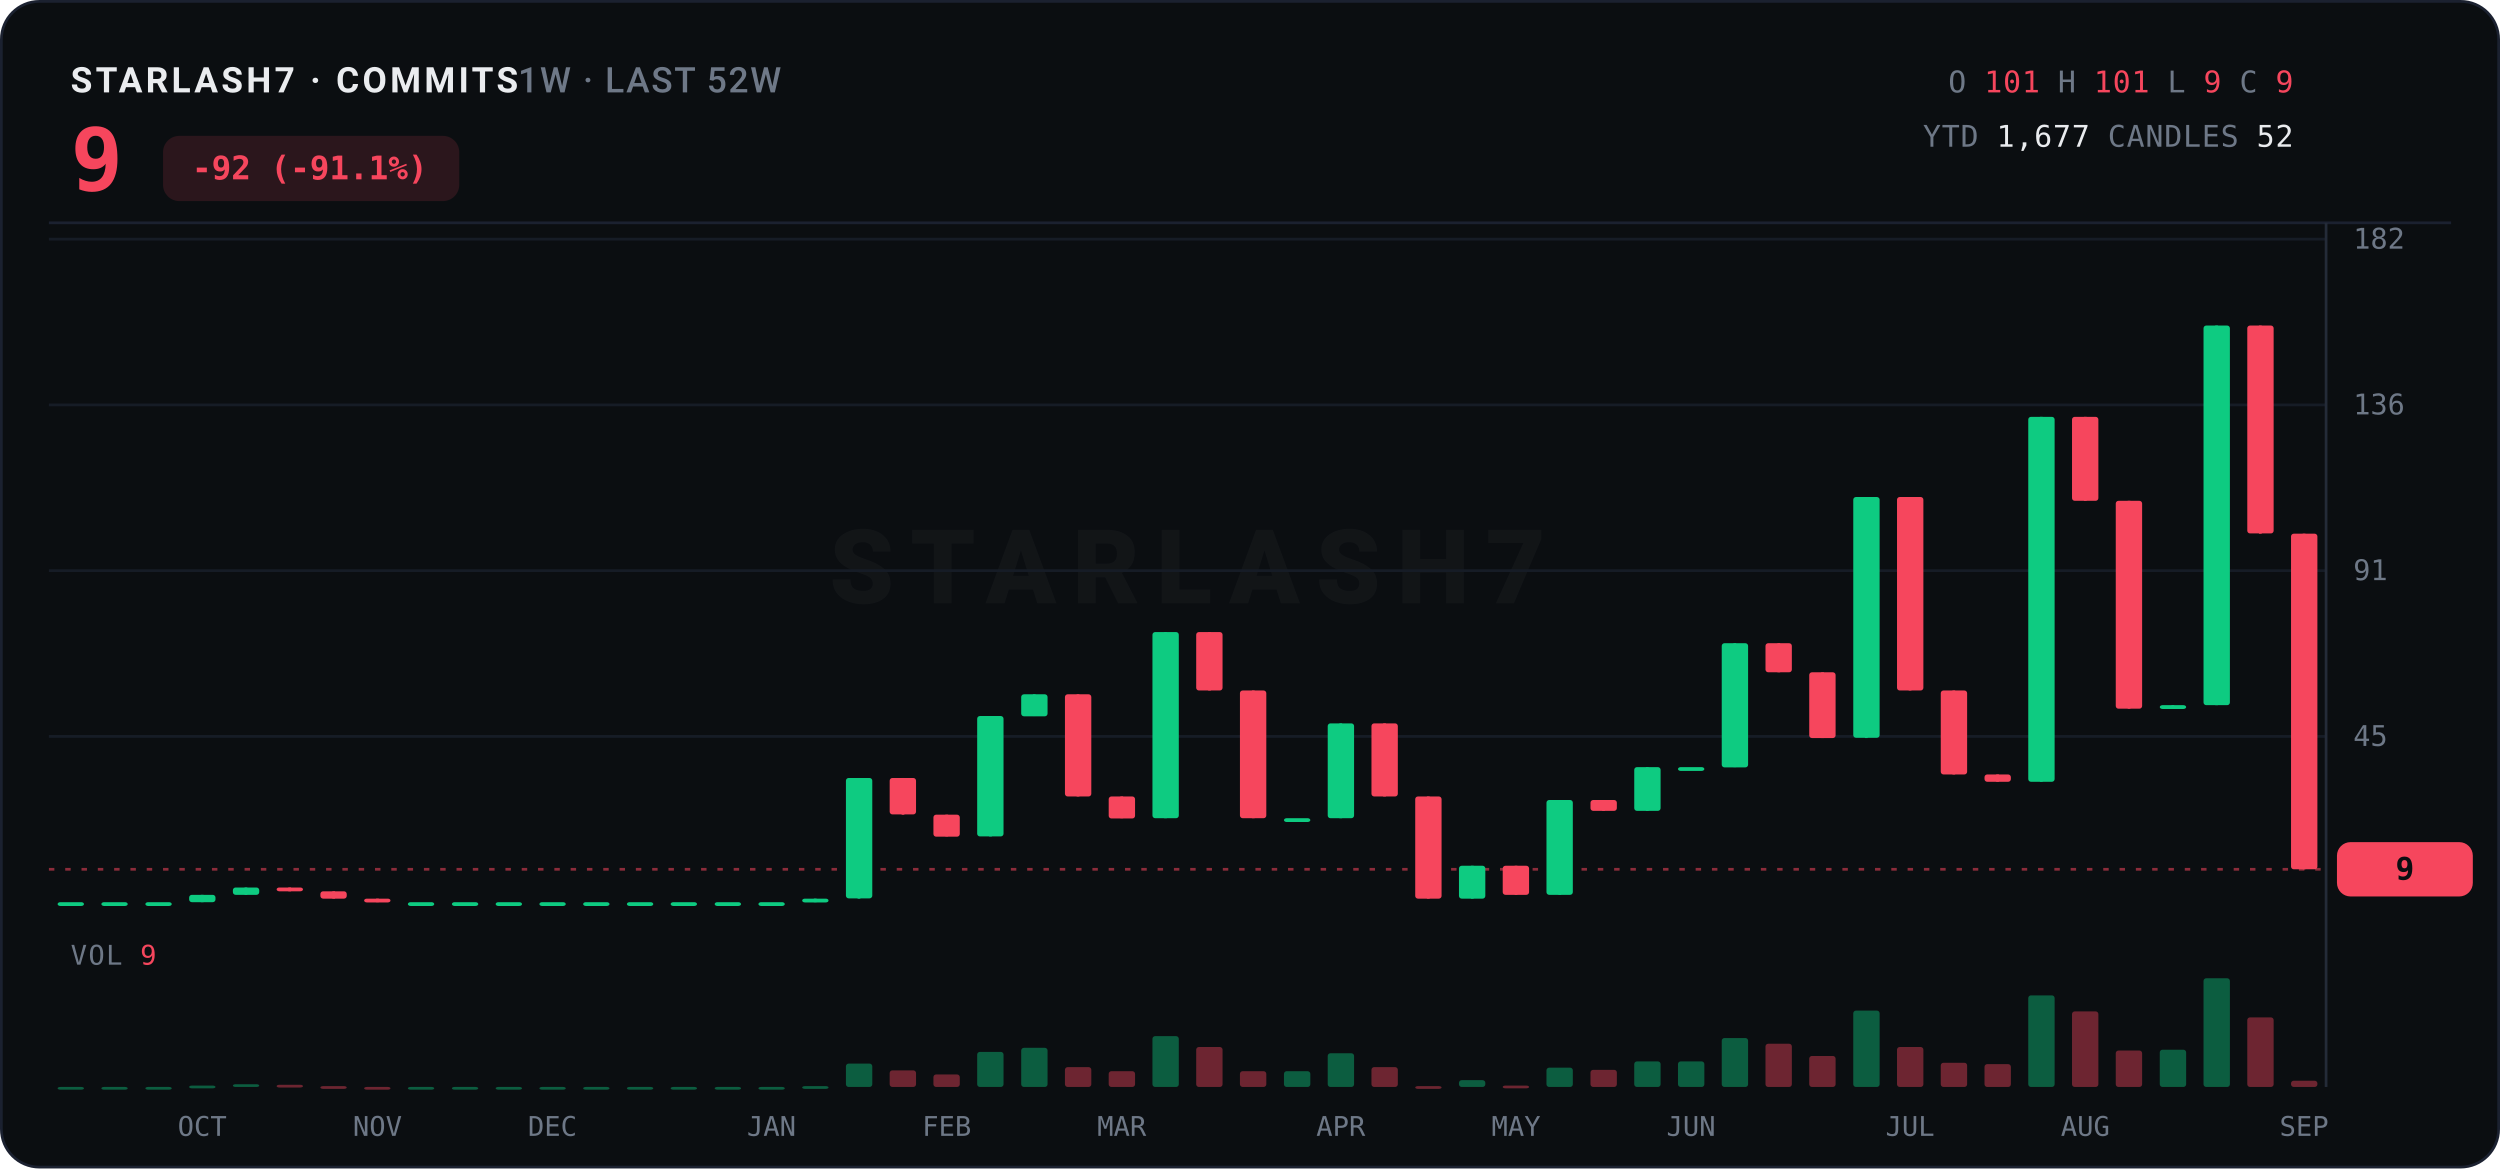
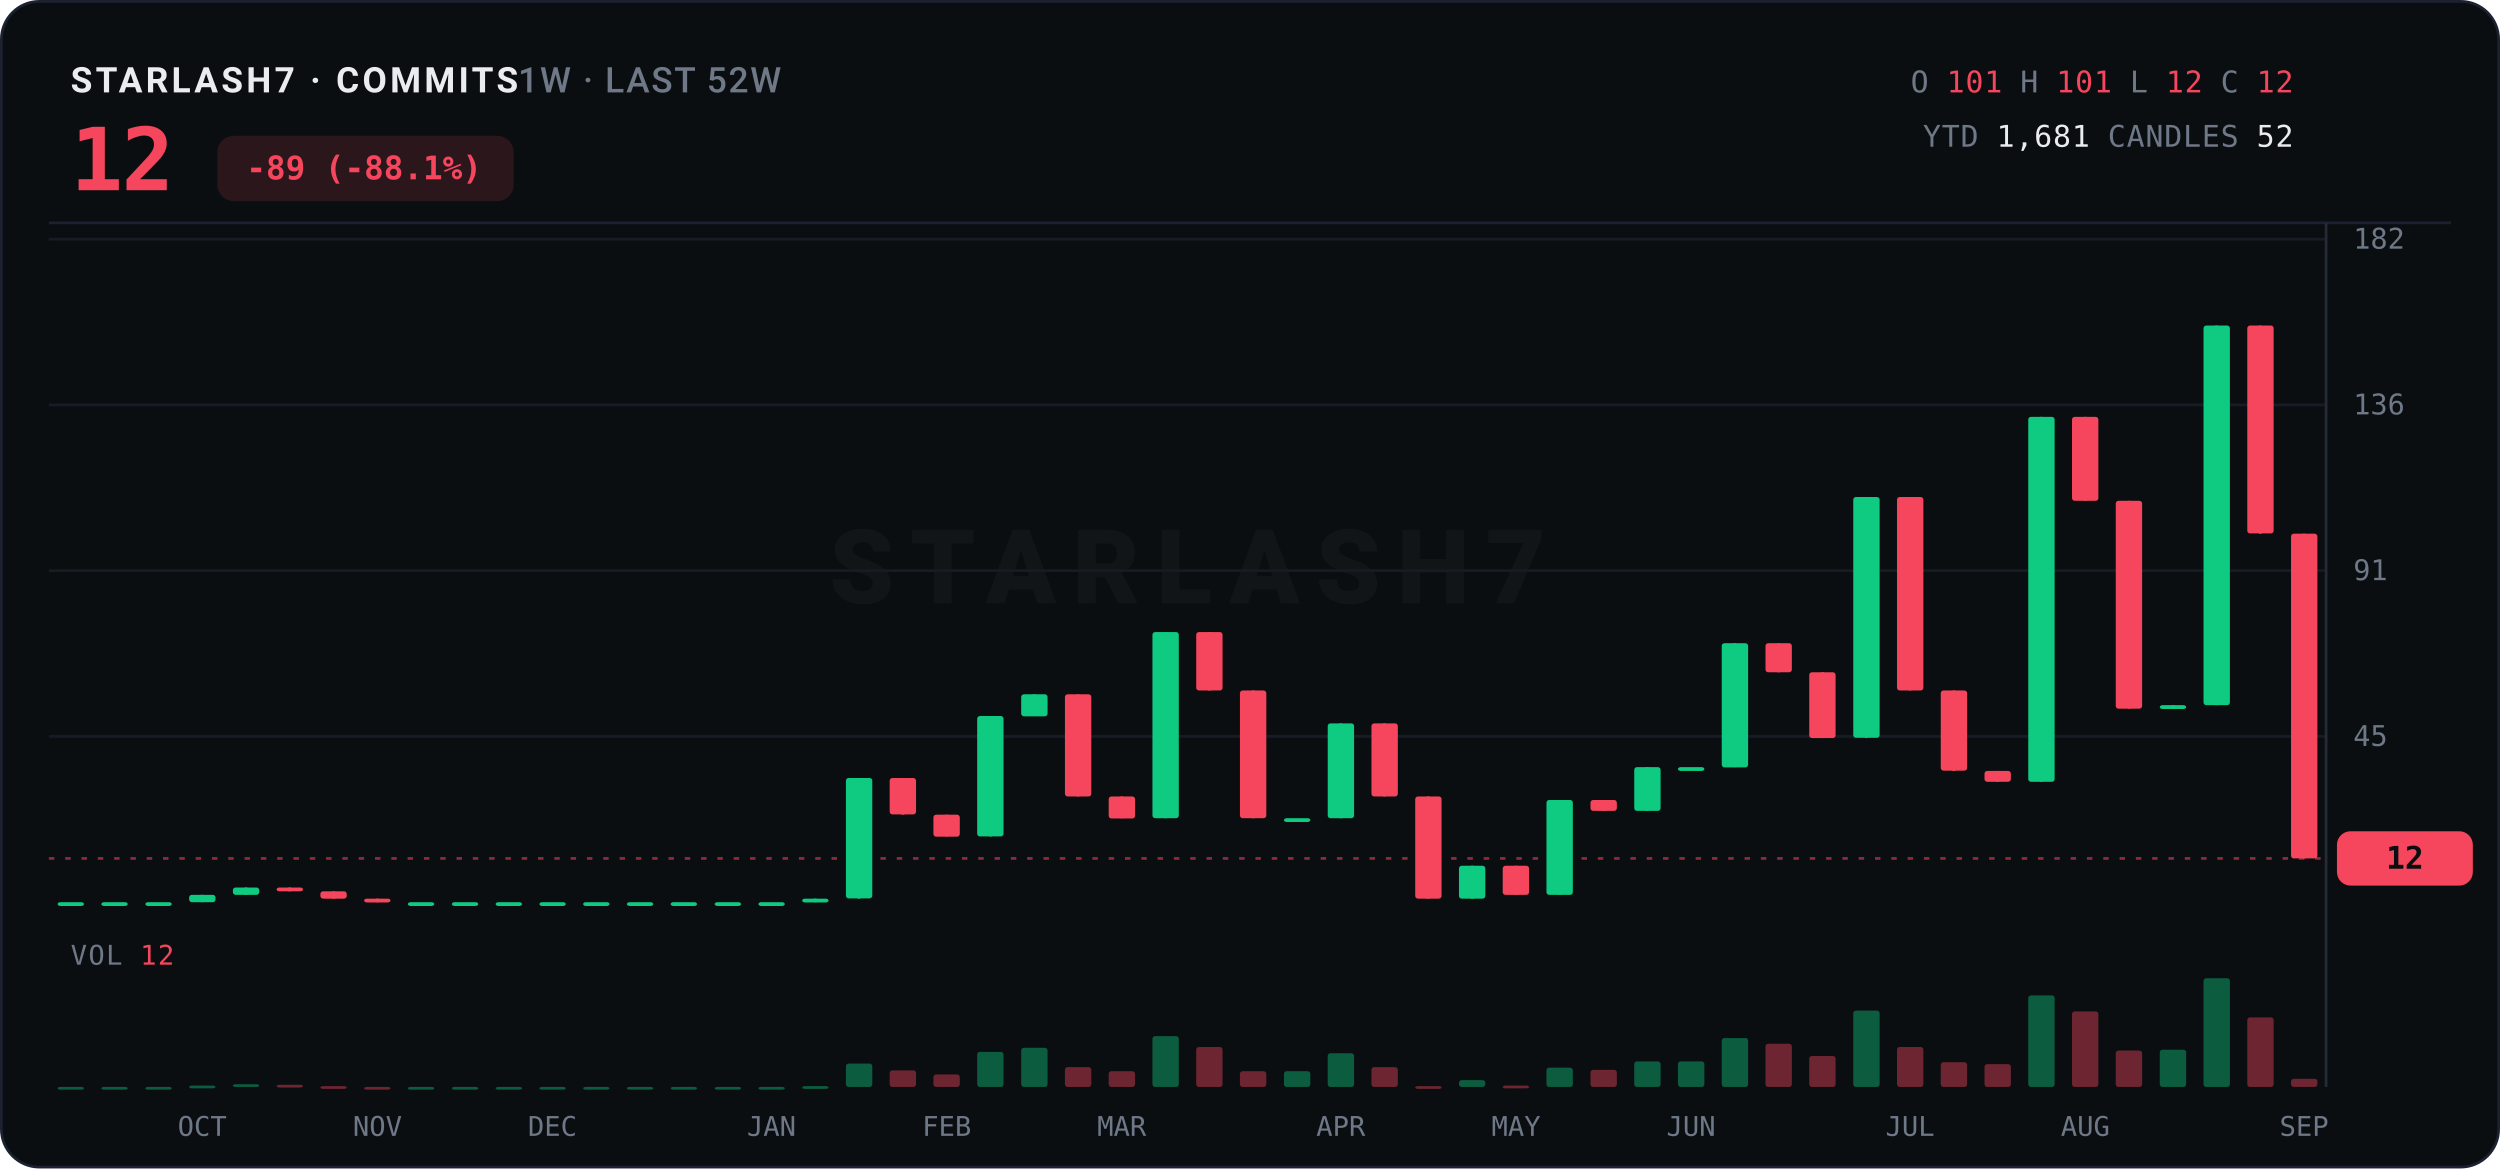
<svg xmlns="http://www.w3.org/2000/svg" width="920" height="430" viewBox="0 0 920 430">
  <rect x="0.5" y="0.5" width="919" height="429" rx="14" fill="#0B0E11" stroke="#1B2130" />
  <text x="26" y="34" font-family="ui-sans-serif,system-ui,-apple-system,'Segoe UI',Roboto,sans-serif" font-size="13" font-weight="700" letter-spacing="1.2" fill="#EAECEF">STARLASH7 · COMMITS<tspan fill="#6E7887" font-weight="500" letter-spacing="0.6">  1W · LAST 52W</tspan>
  </text>
-   <text x="26" y="70" font-family="ui-monospace,'SF Mono',SFMono-Regular,Menlo,Consolas,monospace" font-size="32" font-weight="800" fill="#F6465D" letter-spacing="-0.5">9</text>
-   <rect x="60" y="50" width="109" height="24" rx="6" fill="#F6465D" opacity="0.14" />
-   <text x="114" y="66" text-anchor="middle" font-family="ui-monospace,'SF Mono',SFMono-Regular,Menlo,Consolas,monospace" font-size="12" font-weight="700" fill="#F6465D">-92 (-91.1%)</text>
+   <text x="26" y="70" font-family="ui-monospace,'SF Mono',SFMono-Regular,Menlo,Consolas,monospace" font-size="32" font-weight="800" fill="#F6465D" letter-spacing="-0.5">12</text>
+   <rect x="80" y="50" width="109" height="24" rx="6" fill="#F6465D" opacity="0.14" />
+   <text x="134" y="66" text-anchor="middle" font-family="ui-monospace,'SF Mono',SFMono-Regular,Menlo,Consolas,monospace" font-size="12" font-weight="700" fill="#F6465D">-89 (-88.1%)</text>
  <text x="844" y="34" text-anchor="end" font-family="ui-monospace,'SF Mono',SFMono-Regular,Menlo,Consolas,monospace" font-size="11" letter-spacing="0.3">
    <tspan fill="#6E7887">O</tspan>
    <tspan fill="#F6465D">101</tspan>
    <tspan fill="#6E7887">H</tspan>
    <tspan fill="#F6465D">101</tspan>
    <tspan fill="#6E7887">L</tspan>
-     <tspan fill="#F6465D">9</tspan>
+     <tspan fill="#F6465D">12</tspan>
    <tspan fill="#6E7887">C</tspan>
-     <tspan fill="#F6465D">9</tspan>
+     <tspan fill="#F6465D">12</tspan>
  </text>
  <text x="844" y="54" text-anchor="end" font-family="ui-monospace,'SF Mono',SFMono-Regular,Menlo,Consolas,monospace" font-size="11" letter-spacing="0.3">
    <tspan fill="#6E7887">YTD</tspan>
-     <tspan fill="#EAECEF">1,677</tspan>
+     <tspan fill="#EAECEF">1,681</tspan>
    <tspan fill="#6E7887">CANDLES</tspan>
    <tspan fill="#EAECEF">52</tspan>
  </text>
  <line x1="18" y1="82" x2="902" y2="82" stroke="#1B2130" stroke-width="1" />
  <text x="437.0" y="222.0" text-anchor="middle" font-family="ui-sans-serif,system-ui,-apple-system,'Segoe UI',Roboto,sans-serif" font-size="38" font-weight="800" letter-spacing="6" fill="#EAECEF" opacity="0.035">STARLASH7</text>
  <line x1="18" y1="271.0" x2="856" y2="271.0" stroke="#161C26" stroke-width="1" />
  <text x="866" y="274.5" font-family="ui-monospace,'SF Mono',SFMono-Regular,Menlo,Consolas,monospace" font-size="10.5" fill="#6E7887">45</text>
  <line x1="18" y1="210.0" x2="856" y2="210.0" stroke="#161C26" stroke-width="1" />
  <text x="866" y="213.5" font-family="ui-monospace,'SF Mono',SFMono-Regular,Menlo,Consolas,monospace" font-size="10.5" fill="#6E7887">91</text>
  <line x1="18" y1="149.0" x2="856" y2="149.0" stroke="#161C26" stroke-width="1" />
  <text x="866" y="152.5" font-family="ui-monospace,'SF Mono',SFMono-Regular,Menlo,Consolas,monospace" font-size="10.5" fill="#6E7887">136</text>
  <line x1="18" y1="88.0" x2="856" y2="88.0" stroke="#161C26" stroke-width="1" />
  <text x="866" y="91.5" font-family="ui-monospace,'SF Mono',SFMono-Regular,Menlo,Consolas,monospace" font-size="10.5" fill="#6E7887">182</text>
  <line x1="856" y1="82" x2="856" y2="400" stroke="#242B38" stroke-width="1" />
-   <line x1="18" y1="319.9" x2="856" y2="319.9" stroke="#F6465D" stroke-width="1" stroke-dasharray="2 4" opacity="0.55" />
-   <rect x="860" y="309.9" width="50" height="20" rx="5" fill="#F6465D" />
-   <text x="885.0" y="323.7" text-anchor="middle" font-family="ui-monospace,'SF Mono',SFMono-Regular,Menlo,Consolas,monospace" font-size="11.5" font-weight="800" fill="#0B0E11">9</text>
+   <line x1="18" y1="315.9" x2="856" y2="315.9" stroke="#F6465D" stroke-width="1" stroke-dasharray="2 4" opacity="0.55" />
+   <rect x="860" y="305.9" width="50" height="20" rx="5" fill="#F6465D" />
+   <text x="885.0" y="319.7" text-anchor="middle" font-family="ui-monospace,'SF Mono',SFMono-Regular,Menlo,Consolas,monospace" font-size="11.5" font-weight="800" fill="#0B0E11">12</text>
  <line x1="26.1" y1="332.0" x2="26.1" y2="332.0" stroke="#0ECB81" stroke-width="1" />
  <rect x="21.2" y="332.0" width="9.7" height="1.4" rx="1" fill="#0ECB81" />
  <line x1="42.2" y1="332.0" x2="42.2" y2="332.0" stroke="#0ECB81" stroke-width="1" />
  <rect x="37.3" y="332.0" width="9.7" height="1.4" rx="1" fill="#0ECB81" />
  <line x1="58.3" y1="332.0" x2="58.3" y2="332.0" stroke="#0ECB81" stroke-width="1" />
  <rect x="53.5" y="332.0" width="9.7" height="1.4" rx="1" fill="#0ECB81" />
  <line x1="74.4" y1="329.3" x2="74.4" y2="332.0" stroke="#0ECB81" stroke-width="1" />
  <rect x="69.6" y="329.3" width="9.7" height="2.7" rx="1" fill="#0ECB81" />
  <line x1="90.5" y1="326.6" x2="90.5" y2="329.3" stroke="#0ECB81" stroke-width="1" />
  <rect x="85.7" y="326.6" width="9.7" height="2.7" rx="1" fill="#0ECB81" />
  <line x1="106.6" y1="326.6" x2="106.6" y2="328.0" stroke="#F6465D" stroke-width="1" />
  <rect x="101.8" y="326.6" width="9.7" height="1.4" rx="1" fill="#F6465D" />
  <line x1="122.8" y1="328.0" x2="122.8" y2="330.7" stroke="#F6465D" stroke-width="1" />
  <rect x="117.9" y="328.0" width="9.7" height="2.7" rx="1" fill="#F6465D" />
  <line x1="138.9" y1="330.7" x2="138.9" y2="332.0" stroke="#F6465D" stroke-width="1" />
  <rect x="134.0" y="330.7" width="9.7" height="1.4" rx="1" fill="#F6465D" />
  <line x1="155.0" y1="332.0" x2="155.0" y2="332.0" stroke="#0ECB81" stroke-width="1" />
  <rect x="150.1" y="332.0" width="9.7" height="1.4" rx="1" fill="#0ECB81" />
  <line x1="171.1" y1="332.0" x2="171.1" y2="332.0" stroke="#0ECB81" stroke-width="1" />
  <rect x="166.3" y="332.0" width="9.7" height="1.4" rx="1" fill="#0ECB81" />
  <line x1="187.2" y1="332.0" x2="187.2" y2="332.0" stroke="#0ECB81" stroke-width="1" />
  <rect x="182.4" y="332.0" width="9.7" height="1.4" rx="1" fill="#0ECB81" />
  <line x1="203.3" y1="332.0" x2="203.3" y2="332.0" stroke="#0ECB81" stroke-width="1" />
  <rect x="198.5" y="332.0" width="9.7" height="1.4" rx="1" fill="#0ECB81" />
  <line x1="219.4" y1="332.0" x2="219.4" y2="332.0" stroke="#0ECB81" stroke-width="1" />
  <rect x="214.6" y="332.0" width="9.7" height="1.4" rx="1" fill="#0ECB81" />
  <line x1="235.6" y1="332.0" x2="235.6" y2="332.0" stroke="#0ECB81" stroke-width="1" />
  <rect x="230.7" y="332.0" width="9.7" height="1.4" rx="1" fill="#0ECB81" />
  <line x1="251.7" y1="332.0" x2="251.7" y2="332.0" stroke="#0ECB81" stroke-width="1" />
  <rect x="246.8" y="332.0" width="9.7" height="1.4" rx="1" fill="#0ECB81" />
  <line x1="267.8" y1="332.0" x2="267.8" y2="332.0" stroke="#0ECB81" stroke-width="1" />
  <rect x="263.0" y="332.0" width="9.7" height="1.4" rx="1" fill="#0ECB81" />
  <line x1="283.9" y1="332.0" x2="283.9" y2="332.0" stroke="#0ECB81" stroke-width="1" />
  <rect x="279.1" y="332.0" width="9.7" height="1.4" rx="1" fill="#0ECB81" />
  <line x1="300.0" y1="330.7" x2="300.0" y2="332.0" stroke="#0ECB81" stroke-width="1" />
  <rect x="295.2" y="330.7" width="9.7" height="1.4" rx="1" fill="#0ECB81" />
  <line x1="316.1" y1="286.3" x2="316.1" y2="330.7" stroke="#0ECB81" stroke-width="1" />
  <rect x="311.3" y="286.3" width="9.7" height="44.3" rx="1" fill="#0ECB81" />
  <line x1="332.3" y1="286.3" x2="332.3" y2="299.8" stroke="#F6465D" stroke-width="1" />
  <rect x="327.4" y="286.3" width="9.7" height="13.4" rx="1" fill="#F6465D" />
  <line x1="348.4" y1="299.8" x2="348.4" y2="307.8" stroke="#F6465D" stroke-width="1" />
  <rect x="343.5" y="299.8" width="9.7" height="8.1" rx="1" fill="#F6465D" />
  <line x1="364.5" y1="263.5" x2="364.5" y2="307.8" stroke="#0ECB81" stroke-width="1" />
  <rect x="359.6" y="263.5" width="9.7" height="44.3" rx="1" fill="#0ECB81" />
  <line x1="380.6" y1="255.5" x2="380.6" y2="263.5" stroke="#0ECB81" stroke-width="1" />
  <rect x="375.8" y="255.5" width="9.7" height="8.1" rx="1" fill="#0ECB81" />
  <line x1="396.7" y1="255.5" x2="396.7" y2="293.1" stroke="#F6465D" stroke-width="1" />
  <rect x="391.9" y="255.5" width="9.7" height="37.6" rx="1" fill="#F6465D" />
  <line x1="412.8" y1="293.1" x2="412.8" y2="301.1" stroke="#F6465D" stroke-width="1" />
  <rect x="408.0" y="293.1" width="9.7" height="8.1" rx="1" fill="#F6465D" />
  <line x1="428.9" y1="232.6" x2="428.9" y2="301.1" stroke="#0ECB81" stroke-width="1" />
  <rect x="424.1" y="232.6" width="9.7" height="68.5" rx="1" fill="#0ECB81" />
  <line x1="445.1" y1="232.6" x2="445.1" y2="254.1" stroke="#F6465D" stroke-width="1" />
  <rect x="440.2" y="232.6" width="9.7" height="21.5" rx="1" fill="#F6465D" />
  <line x1="461.2" y1="254.1" x2="461.2" y2="301.1" stroke="#F6465D" stroke-width="1" />
  <rect x="456.3" y="254.1" width="9.7" height="47.0" rx="1" fill="#F6465D" />
  <line x1="477.3" y1="301.1" x2="477.3" y2="301.1" stroke="#0ECB81" stroke-width="1" />
  <rect x="472.5" y="301.1" width="9.7" height="1.4" rx="1" fill="#0ECB81" />
  <line x1="493.4" y1="266.2" x2="493.4" y2="301.1" stroke="#0ECB81" stroke-width="1" />
  <rect x="488.6" y="266.2" width="9.7" height="34.9" rx="1" fill="#0ECB81" />
  <line x1="509.5" y1="266.2" x2="509.5" y2="293.1" stroke="#F6465D" stroke-width="1" />
  <rect x="504.7" y="266.2" width="9.7" height="26.9" rx="1" fill="#F6465D" />
  <line x1="525.6" y1="293.1" x2="525.6" y2="330.7" stroke="#F6465D" stroke-width="1" />
  <rect x="520.8" y="293.1" width="9.7" height="37.6" rx="1" fill="#F6465D" />
  <line x1="541.8" y1="318.6" x2="541.8" y2="330.7" stroke="#0ECB81" stroke-width="1" />
  <rect x="536.9" y="318.6" width="9.7" height="12.1" rx="1" fill="#0ECB81" />
  <line x1="557.9" y1="318.6" x2="557.9" y2="329.3" stroke="#F6465D" stroke-width="1" />
  <rect x="553.0" y="318.6" width="9.7" height="10.7" rx="1" fill="#F6465D" />
  <line x1="574.0" y1="294.4" x2="574.0" y2="329.3" stroke="#0ECB81" stroke-width="1" />
  <rect x="569.1" y="294.4" width="9.7" height="34.9" rx="1" fill="#0ECB81" />
  <line x1="590.1" y1="294.4" x2="590.1" y2="298.4" stroke="#F6465D" stroke-width="1" />
  <rect x="585.3" y="294.4" width="9.7" height="4.0" rx="1" fill="#F6465D" />
  <line x1="606.2" y1="282.3" x2="606.2" y2="298.4" stroke="#0ECB81" stroke-width="1" />
  <rect x="601.4" y="282.3" width="9.7" height="16.1" rx="1" fill="#0ECB81" />
  <line x1="622.3" y1="282.3" x2="622.3" y2="282.3" stroke="#0ECB81" stroke-width="1" />
  <rect x="617.5" y="282.3" width="9.7" height="1.4" rx="1" fill="#0ECB81" />
  <line x1="638.4" y1="236.7" x2="638.4" y2="282.3" stroke="#0ECB81" stroke-width="1" />
  <rect x="633.6" y="236.7" width="9.7" height="45.7" rx="1" fill="#0ECB81" />
  <line x1="654.6" y1="236.7" x2="654.6" y2="247.4" stroke="#F6465D" stroke-width="1" />
  <rect x="649.7" y="236.7" width="9.7" height="10.7" rx="1" fill="#F6465D" />
  <line x1="670.7" y1="247.4" x2="670.7" y2="271.6" stroke="#F6465D" stroke-width="1" />
  <rect x="665.8" y="247.4" width="9.7" height="24.2" rx="1" fill="#F6465D" />
  <line x1="686.8" y1="182.9" x2="686.8" y2="271.6" stroke="#0ECB81" stroke-width="1" />
  <rect x="682.0" y="182.9" width="9.7" height="88.6" rx="1" fill="#0ECB81" />
  <line x1="702.9" y1="182.9" x2="702.9" y2="254.1" stroke="#F6465D" stroke-width="1" />
  <rect x="698.1" y="182.9" width="9.7" height="71.2" rx="1" fill="#F6465D" />
-   <line x1="719.0" y1="254.1" x2="719.0" y2="285.0" stroke="#F6465D" stroke-width="1" />
-   <rect x="714.2" y="254.1" width="9.7" height="30.9" rx="1" fill="#F6465D" />
-   <line x1="735.1" y1="285.0" x2="735.1" y2="287.7" stroke="#F6465D" stroke-width="1" />
-   <rect x="730.3" y="285.0" width="9.7" height="2.7" rx="1" fill="#F6465D" />
+   <line x1="719.0" y1="254.1" x2="719.0" y2="283.7" stroke="#F6465D" stroke-width="1" />
+   <rect x="714.2" y="254.1" width="9.7" height="29.5" rx="1" fill="#F6465D" />
+   <line x1="735.1" y1="283.7" x2="735.1" y2="287.7" stroke="#F6465D" stroke-width="1" />
+   <rect x="730.3" y="283.7" width="9.7" height="4.0" rx="1" fill="#F6465D" />
  <line x1="751.2" y1="153.4" x2="751.2" y2="287.7" stroke="#0ECB81" stroke-width="1" />
  <rect x="746.4" y="153.4" width="9.7" height="134.3" rx="1" fill="#0ECB81" />
  <line x1="767.4" y1="153.4" x2="767.4" y2="184.3" stroke="#F6465D" stroke-width="1" />
  <rect x="762.5" y="153.4" width="9.7" height="30.9" rx="1" fill="#F6465D" />
  <line x1="783.5" y1="184.3" x2="783.5" y2="260.8" stroke="#F6465D" stroke-width="1" />
  <rect x="778.6" y="184.3" width="9.7" height="76.5" rx="1" fill="#F6465D" />
  <line x1="799.6" y1="259.5" x2="799.6" y2="260.8" stroke="#0ECB81" stroke-width="1" />
  <rect x="794.8" y="259.5" width="9.7" height="1.4" rx="1" fill="#0ECB81" />
  <line x1="815.7" y1="119.8" x2="815.7" y2="259.5" stroke="#0ECB81" stroke-width="1" />
  <rect x="810.9" y="119.8" width="9.7" height="139.7" rx="1" fill="#0ECB81" />
  <line x1="831.8" y1="119.8" x2="831.8" y2="196.4" stroke="#F6465D" stroke-width="1" />
  <rect x="827.0" y="119.8" width="9.7" height="76.5" rx="1" fill="#F6465D" />
-   <line x1="847.9" y1="196.4" x2="847.9" y2="319.9" stroke="#F6465D" stroke-width="1" />
-   <rect x="843.1" y="196.4" width="9.7" height="123.5" rx="1" fill="#F6465D" />
-   <text x="26" y="355" font-family="ui-monospace,'SF Mono',SFMono-Regular,Menlo,Consolas,monospace" font-size="10" letter-spacing="0.5" fill="#6E7887">VOL <tspan fill="#F6465D">9</tspan>
+   <line x1="847.9" y1="196.4" x2="847.9" y2="315.9" stroke="#F6465D" stroke-width="1" />
+   <rect x="843.1" y="196.4" width="9.7" height="119.5" rx="1" fill="#F6465D" />
+   <text x="26" y="355" font-family="ui-monospace,'SF Mono',SFMono-Regular,Menlo,Consolas,monospace" font-size="10" letter-spacing="0.5" fill="#6E7887">VOL <tspan fill="#F6465D">12</tspan>
  </text>
  <rect x="21.2" y="400.0" width="9.7" height="1.0" rx="1" fill="#0ECB81" opacity="0.42" />
  <rect x="37.3" y="400.0" width="9.7" height="1.0" rx="1" fill="#0ECB81" opacity="0.42" />
  <rect x="53.5" y="400.0" width="9.7" height="1.0" rx="1" fill="#0ECB81" opacity="0.42" />
  <rect x="69.6" y="399.5" width="9.7" height="1.0" rx="1" fill="#0ECB81" opacity="0.42" />
  <rect x="85.7" y="399.0" width="9.7" height="1.0" rx="1" fill="#0ECB81" opacity="0.42" />
  <rect x="101.8" y="399.2" width="9.7" height="1.0" rx="1" fill="#F6465D" opacity="0.42" />
  <rect x="117.9" y="399.7" width="9.7" height="1.0" rx="1" fill="#F6465D" opacity="0.42" />
  <rect x="134.0" y="400.0" width="9.7" height="1.0" rx="1" fill="#F6465D" opacity="0.42" />
  <rect x="150.1" y="400.0" width="9.7" height="1.0" rx="1" fill="#0ECB81" opacity="0.42" />
  <rect x="166.3" y="400.0" width="9.7" height="1.0" rx="1" fill="#0ECB81" opacity="0.42" />
  <rect x="182.4" y="400.0" width="9.7" height="1.0" rx="1" fill="#0ECB81" opacity="0.42" />
  <rect x="198.5" y="400.0" width="9.7" height="1.0" rx="1" fill="#0ECB81" opacity="0.42" />
  <rect x="214.6" y="400.0" width="9.7" height="1.0" rx="1" fill="#0ECB81" opacity="0.42" />
  <rect x="230.7" y="400.0" width="9.7" height="1.0" rx="1" fill="#0ECB81" opacity="0.42" />
  <rect x="246.8" y="400.0" width="9.7" height="1.0" rx="1" fill="#0ECB81" opacity="0.42" />
  <rect x="263.0" y="400.0" width="9.7" height="1.0" rx="1" fill="#0ECB81" opacity="0.42" />
  <rect x="279.1" y="400.0" width="9.7" height="1.0" rx="1" fill="#0ECB81" opacity="0.42" />
  <rect x="295.2" y="399.7" width="9.7" height="1.0" rx="1" fill="#0ECB81" opacity="0.42" />
  <rect x="311.3" y="391.4" width="9.7" height="8.6" rx="1" fill="#0ECB81" opacity="0.42" />
  <rect x="327.4" y="393.9" width="9.7" height="6.1" rx="1" fill="#F6465D" opacity="0.42" />
  <rect x="343.5" y="395.4" width="9.7" height="4.6" rx="1" fill="#F6465D" opacity="0.42" />
  <rect x="359.6" y="387.1" width="9.7" height="12.9" rx="1" fill="#0ECB81" opacity="0.42" />
  <rect x="375.8" y="385.6" width="9.7" height="14.4" rx="1" fill="#0ECB81" opacity="0.42" />
  <rect x="391.9" y="392.7" width="9.7" height="7.3" rx="1" fill="#F6465D" opacity="0.42" />
  <rect x="408.0" y="394.2" width="9.7" height="5.8" rx="1" fill="#F6465D" opacity="0.42" />
  <rect x="424.1" y="381.3" width="9.7" height="18.7" rx="1" fill="#0ECB81" opacity="0.42" />
  <rect x="440.2" y="385.3" width="9.7" height="14.7" rx="1" fill="#F6465D" opacity="0.42" />
  <rect x="456.3" y="394.2" width="9.7" height="5.8" rx="1" fill="#F6465D" opacity="0.42" />
  <rect x="472.5" y="394.2" width="9.7" height="5.8" rx="1" fill="#0ECB81" opacity="0.42" />
  <rect x="488.6" y="387.6" width="9.7" height="12.4" rx="1" fill="#0ECB81" opacity="0.42" />
  <rect x="504.7" y="392.7" width="9.7" height="7.3" rx="1" fill="#F6465D" opacity="0.42" />
  <rect x="520.8" y="399.7" width="9.7" height="1.0" rx="1" fill="#F6465D" opacity="0.42" />
  <rect x="536.9" y="397.5" width="9.7" height="2.5" rx="1" fill="#0ECB81" opacity="0.42" />
  <rect x="553.0" y="399.5" width="9.7" height="1.0" rx="1" fill="#F6465D" opacity="0.42" />
  <rect x="569.1" y="392.9" width="9.7" height="7.1" rx="1" fill="#0ECB81" opacity="0.42" />
  <rect x="585.3" y="393.7" width="9.7" height="6.3" rx="1" fill="#F6465D" opacity="0.42" />
  <rect x="601.4" y="390.6" width="9.7" height="9.4" rx="1" fill="#0ECB81" opacity="0.42" />
  <rect x="617.5" y="390.6" width="9.7" height="9.4" rx="1" fill="#0ECB81" opacity="0.42" />
  <rect x="633.6" y="382.0" width="9.7" height="18.0" rx="1" fill="#0ECB81" opacity="0.42" />
  <rect x="649.7" y="384.1" width="9.7" height="15.9" rx="1" fill="#F6465D" opacity="0.42" />
  <rect x="665.8" y="388.6" width="9.7" height="11.4" rx="1" fill="#F6465D" opacity="0.42" />
  <rect x="682.0" y="371.9" width="9.7" height="28.1" rx="1" fill="#0ECB81" opacity="0.42" />
  <rect x="698.1" y="385.3" width="9.7" height="14.7" rx="1" fill="#F6465D" opacity="0.42" />
-   <rect x="714.2" y="391.1" width="9.7" height="8.9" rx="1" fill="#F6465D" opacity="0.42" />
+   <rect x="714.2" y="390.9" width="9.7" height="9.1" rx="1" fill="#F6465D" opacity="0.42" />
  <rect x="730.3" y="391.6" width="9.7" height="8.4" rx="1" fill="#F6465D" opacity="0.42" />
  <rect x="746.4" y="366.3" width="9.7" height="33.7" rx="1" fill="#0ECB81" opacity="0.42" />
  <rect x="762.5" y="372.2" width="9.7" height="27.8" rx="1" fill="#F6465D" opacity="0.42" />
  <rect x="778.6" y="386.6" width="9.7" height="13.4" rx="1" fill="#F6465D" opacity="0.42" />
  <rect x="794.8" y="386.3" width="9.7" height="13.7" rx="1" fill="#0ECB81" opacity="0.42" />
  <rect x="810.9" y="360.0" width="9.7" height="40.0" rx="1" fill="#0ECB81" opacity="0.42" />
  <rect x="827.0" y="374.4" width="9.7" height="25.6" rx="1" fill="#F6465D" opacity="0.42" />
-   <rect x="843.1" y="397.7" width="9.7" height="2.3" rx="1" fill="#F6465D" opacity="0.42" />
+   <rect x="843.1" y="397.0" width="9.7" height="3.0" rx="1" fill="#F6465D" opacity="0.42" />
  <text x="74.4" y="418" text-anchor="middle" font-family="ui-monospace,'SF Mono',SFMono-Regular,Menlo,Consolas,monospace" font-size="10" fill="#6E7887">OCT</text>
  <text x="138.9" y="418" text-anchor="middle" font-family="ui-monospace,'SF Mono',SFMono-Regular,Menlo,Consolas,monospace" font-size="10" fill="#6E7887">NOV</text>
  <text x="203.3" y="418" text-anchor="middle" font-family="ui-monospace,'SF Mono',SFMono-Regular,Menlo,Consolas,monospace" font-size="10" fill="#6E7887">DEC</text>
  <text x="283.9" y="418" text-anchor="middle" font-family="ui-monospace,'SF Mono',SFMono-Regular,Menlo,Consolas,monospace" font-size="10" fill="#6E7887">JAN</text>
  <text x="348.4" y="418" text-anchor="middle" font-family="ui-monospace,'SF Mono',SFMono-Regular,Menlo,Consolas,monospace" font-size="10" fill="#6E7887">FEB</text>
  <text x="412.8" y="418" text-anchor="middle" font-family="ui-monospace,'SF Mono',SFMono-Regular,Menlo,Consolas,monospace" font-size="10" fill="#6E7887">MAR</text>
  <text x="493.4" y="418" text-anchor="middle" font-family="ui-monospace,'SF Mono',SFMono-Regular,Menlo,Consolas,monospace" font-size="10" fill="#6E7887">APR</text>
  <text x="557.9" y="418" text-anchor="middle" font-family="ui-monospace,'SF Mono',SFMono-Regular,Menlo,Consolas,monospace" font-size="10" fill="#6E7887">MAY</text>
  <text x="622.3" y="418" text-anchor="middle" font-family="ui-monospace,'SF Mono',SFMono-Regular,Menlo,Consolas,monospace" font-size="10" fill="#6E7887">JUN</text>
  <text x="702.9" y="418" text-anchor="middle" font-family="ui-monospace,'SF Mono',SFMono-Regular,Menlo,Consolas,monospace" font-size="10" fill="#6E7887">JUL</text>
  <text x="767.4" y="418" text-anchor="middle" font-family="ui-monospace,'SF Mono',SFMono-Regular,Menlo,Consolas,monospace" font-size="10" fill="#6E7887">AUG</text>
  <text x="847.9" y="418" text-anchor="middle" font-family="ui-monospace,'SF Mono',SFMono-Regular,Menlo,Consolas,monospace" font-size="10" fill="#6E7887">SEP</text>
</svg>
